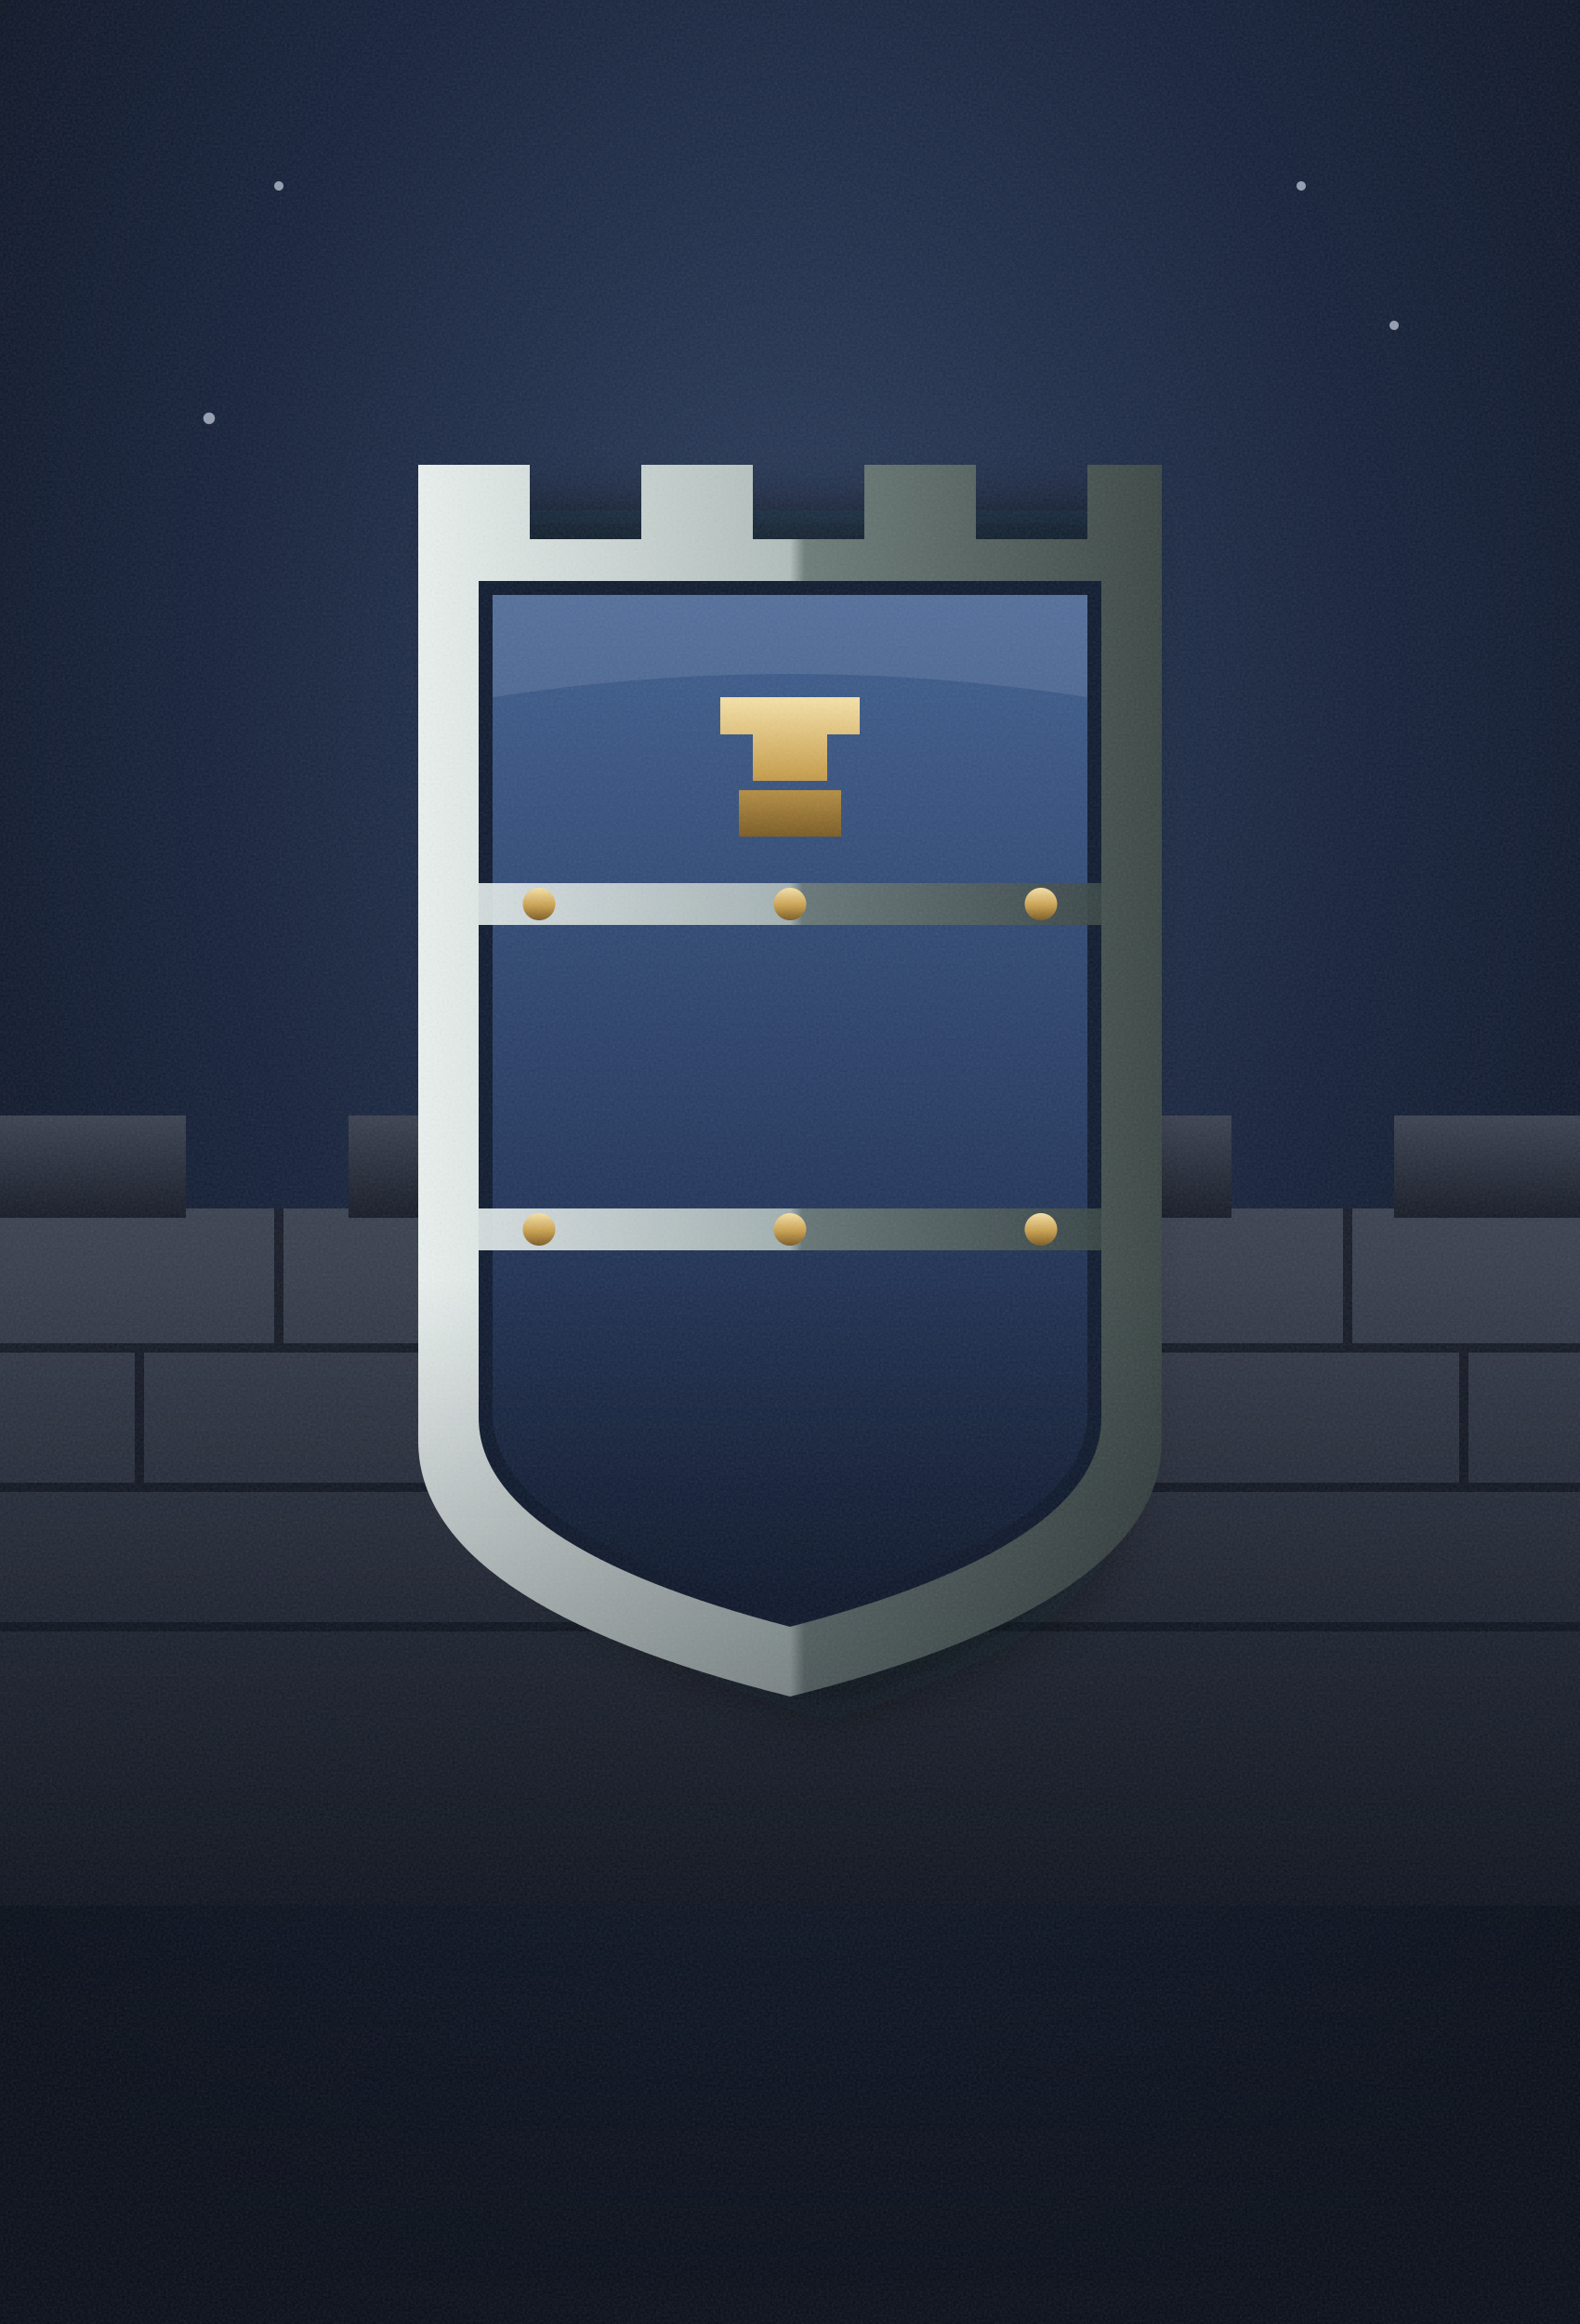
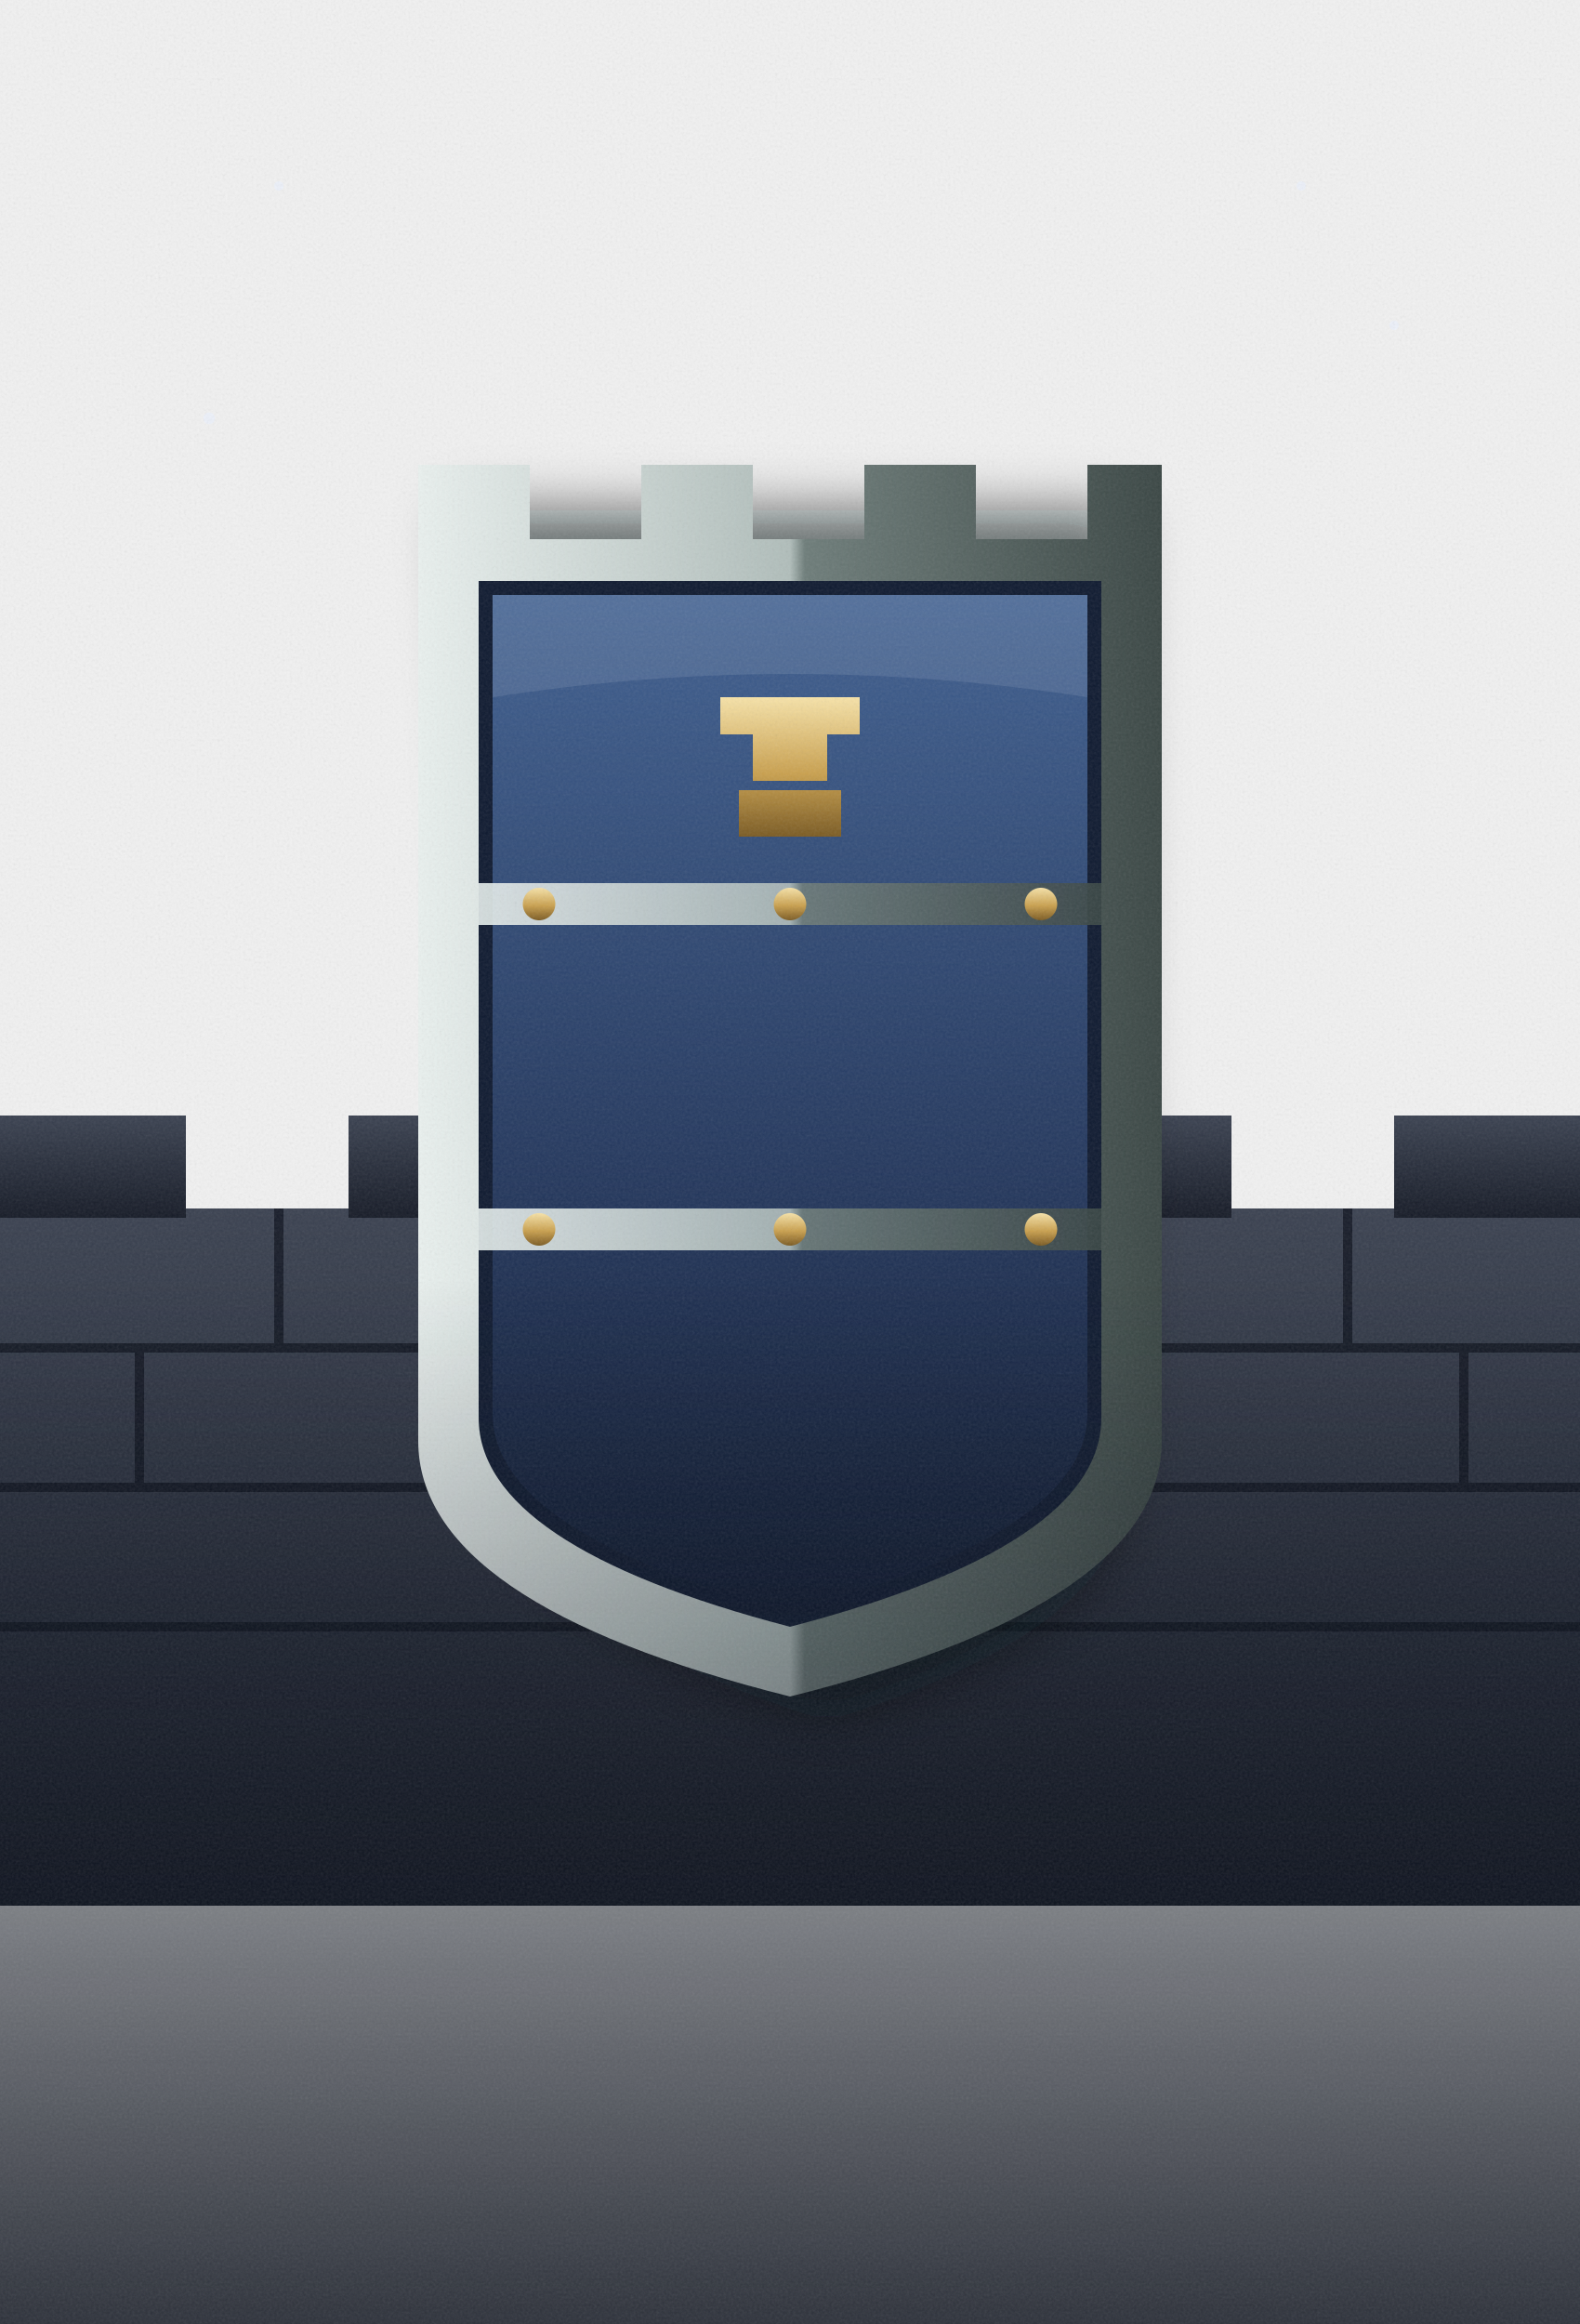
<svg xmlns="http://www.w3.org/2000/svg" viewBox="0 0 680 1000">
  <defs>
    <radialGradient id="ciel" cx="50%" cy="30%" r="75%">
      <stop offset="0" stop-color="#2c3d5c" />
      <stop offset="0.5" stop-color="#15213a" />
      <stop offset="1" stop-color="#080d18" />
    </radialGradient>
    <linearGradient id="acier" x1="0" y1="0" x2="1" y2="0">
      <stop offset="0" stop-color="#e9f0ee" />
      <stop offset="0.5" stop-color="#b0bdba" />
      <stop offset="0.52" stop-color="#6d7c79" />
      <stop offset="1" stop-color="#3a4644" />
    </linearGradient>
    <linearGradient id="champ" x1="0" y1="0" x2="0" y2="1">
      <stop offset="0" stop-color="#3f5f90" />
      <stop offset="0.6" stop-color="#22355a" />
      <stop offset="1" stop-color="#0f1a30" />
    </linearGradient>
    <linearGradient id="or" x1="0" y1="0" x2="0" y2="1">
      <stop offset="0" stop-color="#f6e2a8" />
      <stop offset="0.55" stop-color="#c9a04e" />
      <stop offset="1" stop-color="#7a5a22" />
    </linearGradient>
    <linearGradient id="pierre" x1="0" y1="0" x2="0" y2="1">
      <stop offset="0" stop-color="#3a4150" />
      <stop offset="1" stop-color="#151a26" />
    </linearGradient>
    <linearGradient id="voile" x1="0" y1="0" x2="0" y2="1">
      <stop offset="0.55" stop-color="#080d18" stop-opacity="0" />
      <stop offset="1" stop-color="#080d18" stop-opacity="0.85" />
    </linearGradient>
    <filter id="grain" x="0" y="0" width="100%" height="100%">
      <feTurbulence type="fractalNoise" baseFrequency="0.9" numOctaves="2" seed="29" />
      <feColorMatrix type="saturate" values="0" />
      <feComponentTransfer>
        <feFuncA type="linear" slope="0.12" />
      </feComponentTransfer>
    </filter>
    <filter id="ombre">
      <feGaussianBlur stdDeviation="12" />
    </filter>
  </defs>
-   <rect width="680" height="1000" fill="url(#ciel)" />
  <rect x="0" y="520" width="680" height="300" fill="url(#pierre)" />
  <g stroke="#080d18" stroke-width="4" opacity="0.7">
    <line x1="0" y1="580" x2="680" y2="580" />
    <line x1="0" y1="640" x2="680" y2="640" />
    <line x1="0" y1="700" x2="680" y2="700" />
    <line x1="120" y1="520" x2="120" y2="580" />
    <line x1="260" y1="520" x2="260" y2="580" />
    <line x1="420" y1="520" x2="420" y2="580" />
    <line x1="580" y1="520" x2="580" y2="580" />
    <line x1="60" y1="580" x2="60" y2="640" />
    <line x1="190" y1="580" x2="190" y2="640" />
    <line x1="490" y1="580" x2="490" y2="640" />
    <line x1="630" y1="580" x2="630" y2="640" />
  </g>
  <g fill="url(#pierre)">
    <rect x="0" y="480" width="80" height="44" />
    <rect x="150" y="480" width="80" height="44" />
    <rect x="450" y="480" width="80" height="44" />
    <rect x="600" y="480" width="80" height="44" />
  </g>
  <path d="M196 220 L484 220 L484 640 Q484 700 356 740 Q228 700 228 640 Z" fill="#040710" opacity="0.6" filter="url(#ombre)" />
  <path d="M180 200 L228 200 L228 232 L276 232 L276 200 L324 200 L324 232 L372 232 L372 200 L420 200 L420 232 L468 232 L468 200 L500 200 L500 620 Q500 690 340 730 Q180 690 180 620 Z" fill="url(#acier)" />
  <path d="M206 250 L474 250 L474 610 Q474 665 340 700 Q206 665 206 610 Z" fill="#0f1a30" />
  <path d="M212 256 L468 256 L468 608 Q468 660 340 693 Q212 660 212 608 Z" fill="url(#champ)" />
  <g fill="url(#acier)" opacity="0.9">
    <rect x="206" y="380" width="268" height="18" />
    <rect x="206" y="520" width="268" height="18" />
  </g>
  <g fill="url(#or)">
    <circle cx="232" cy="389" r="7" />
    <circle cx="448" cy="389" r="7" />
    <circle cx="232" cy="529" r="7" />
    <circle cx="448" cy="529" r="7" />
    <circle cx="340" cy="389" r="7" />
    <circle cx="340" cy="529" r="7" />
  </g>
  <path d="M310 300 L370 300 L370 316 L356 316 L356 336 L324 336 L324 316 L310 316 Z M318 340 L362 340 L362 360 L318 360 Z" fill="url(#or)" />
  <path d="M212 256 L468 256 L468 300 Q340 280 212 300 Z" fill="#ffffff" opacity="0.1" />
  <g fill="#e9f0ff" opacity="0.6">
    <circle cx="90" cy="180" r="2.5" />
    <circle cx="600" cy="140" r="2" />
    <circle cx="560" cy="80" r="2" />
    <circle cx="120" cy="80" r="2" />
  </g>
  <rect width="680" height="1000" fill="url(#voile)" />
  <rect width="680" height="1000" filter="url(#grain)" />
</svg>
